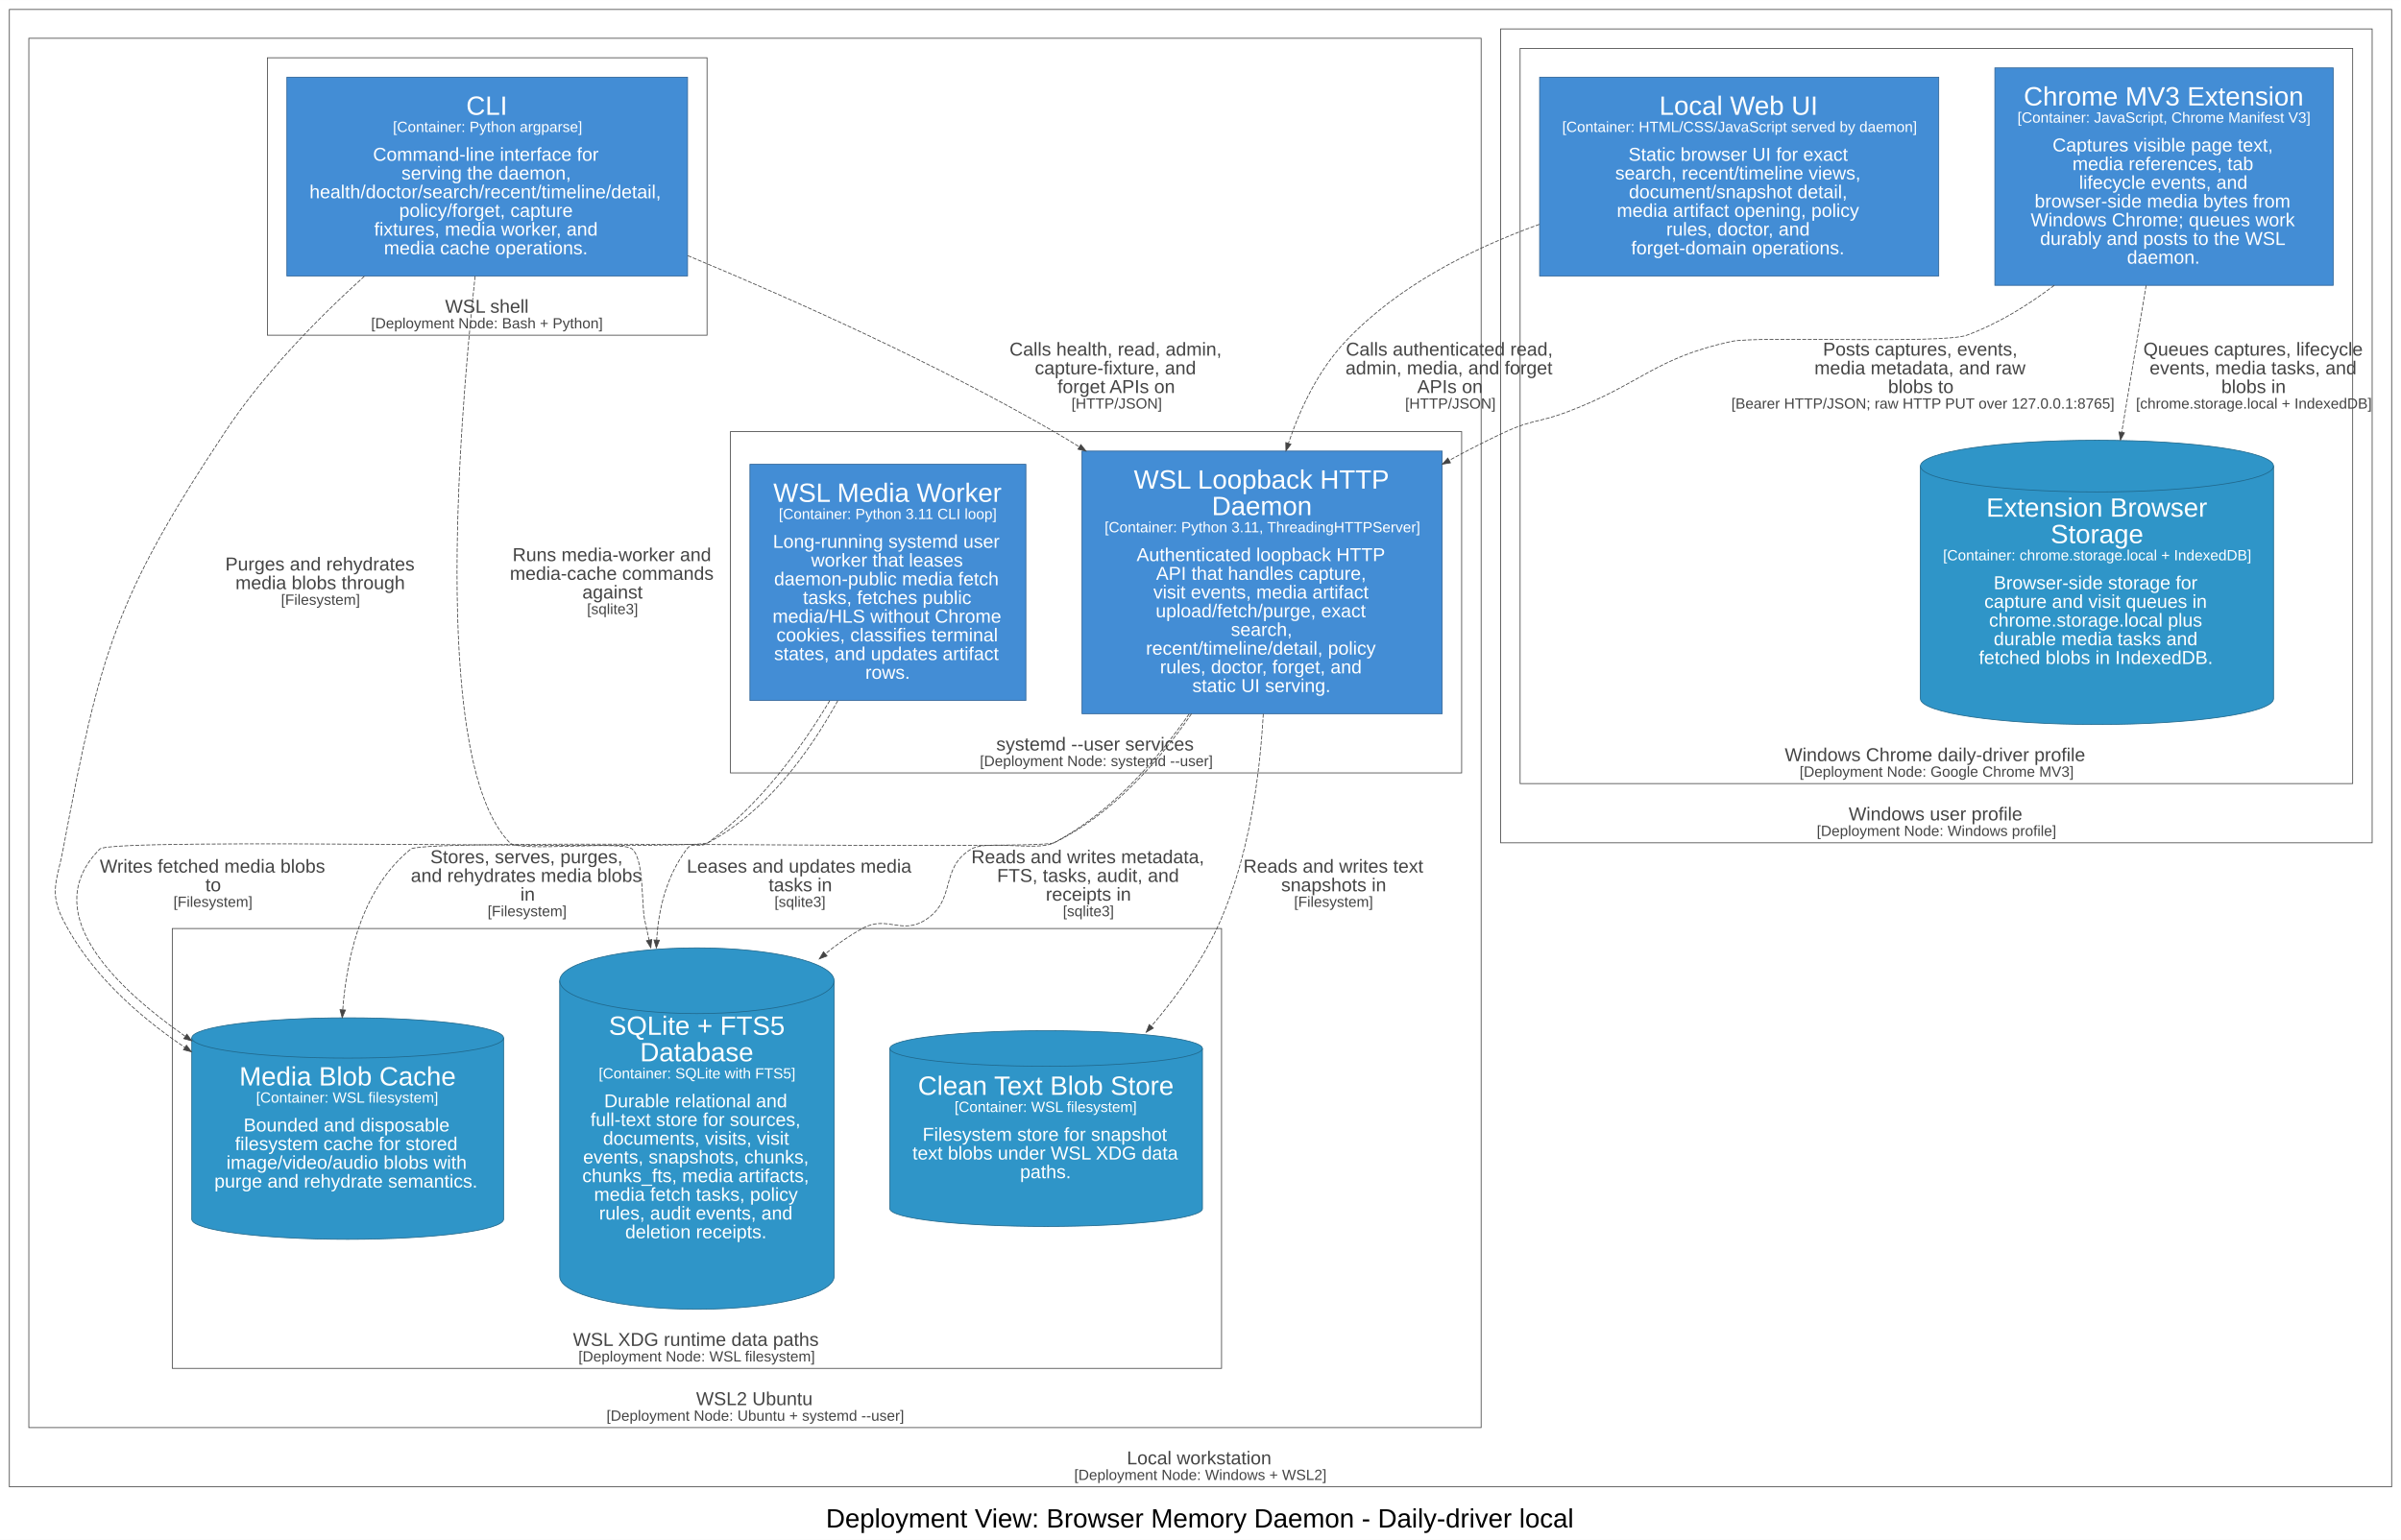
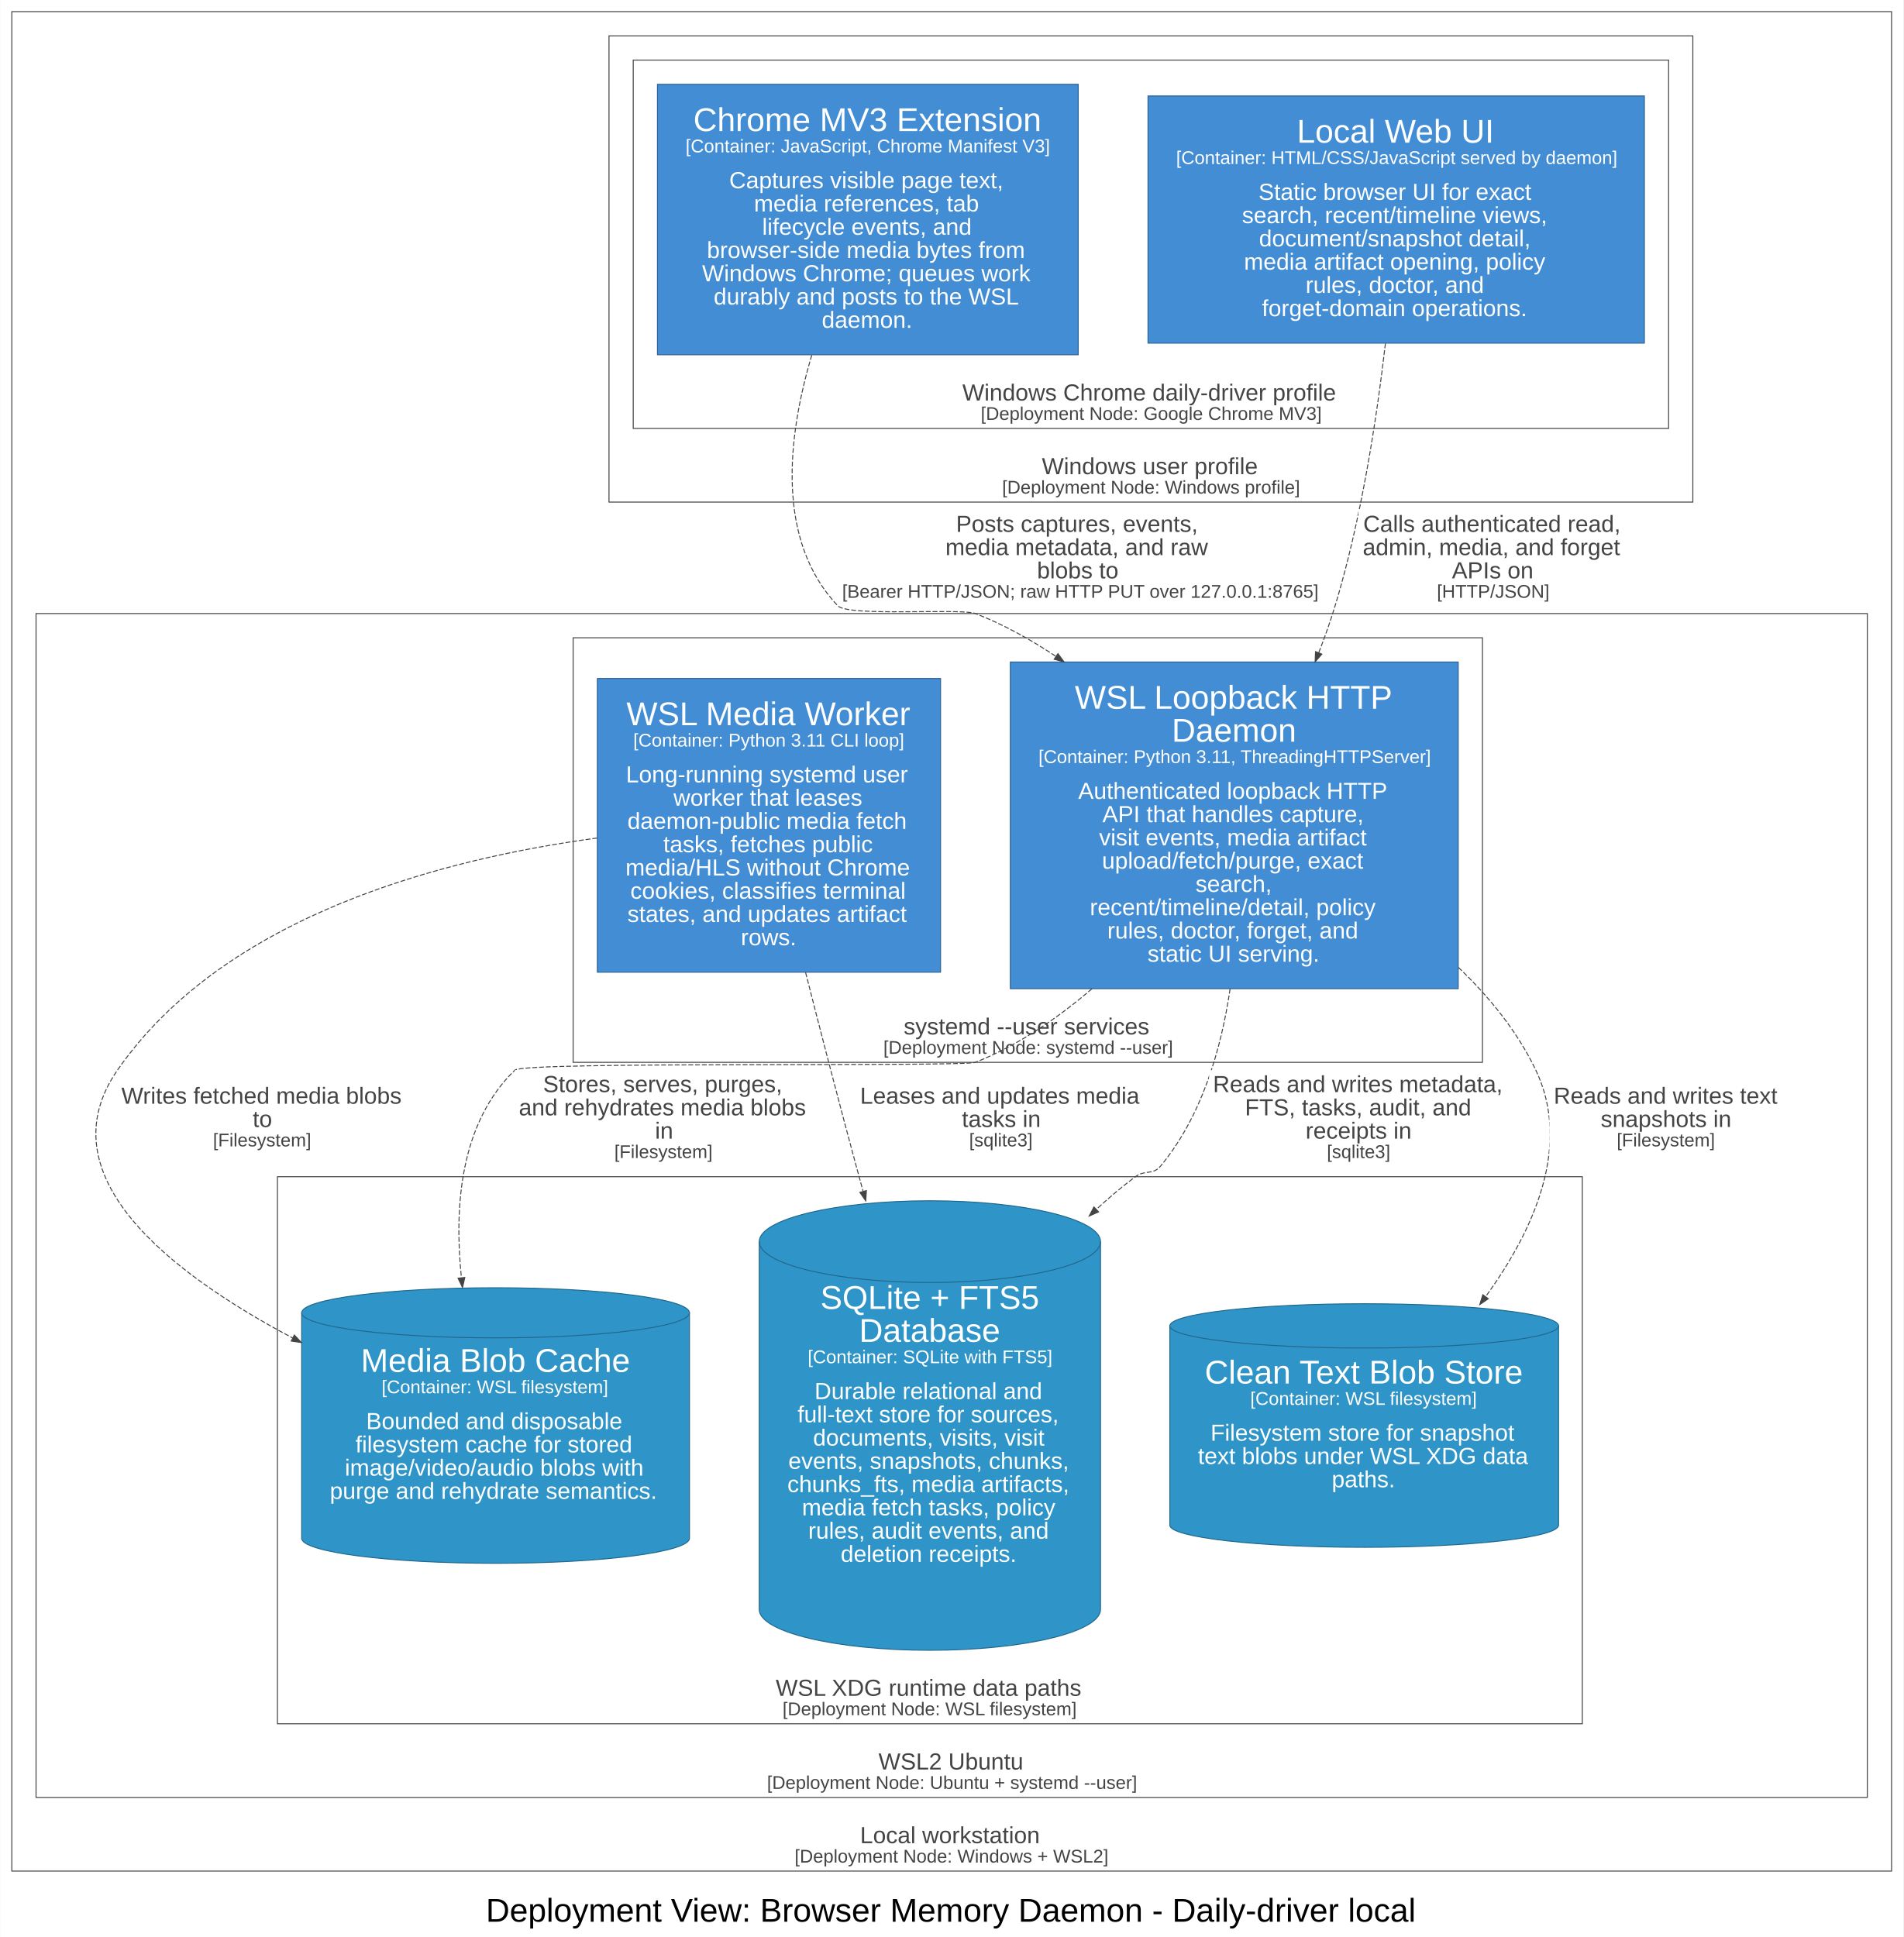
- <svg xmlns="http://www.w3.org/2000/svg" width="3080pt" height="1976pt" viewBox="0.00 0.00 3080.00 1975.75">
-   <g id="graph0" class="graph" transform="scale(1 1) rotate(0) translate(4 1971.75)">
-     <polygon fill="white" stroke="transparent" points="-4,4 -4,-1971.75 3076,-1971.75 3076,4 -4,4" />
-     <text text-anchor="start" x="1055.5" y="-11.8" font-family="Arial" font-size="34.00">Deployment View: Browser Memory Daemon - Daily-driver local</text>
+ <svg xmlns="http://www.w3.org/2000/svg" width="1963pt" height="1998pt" viewBox="0.00 0.00 1963.00 1998.38">
+   <g id="graph0" class="graph" transform="scale(1 1) rotate(0) translate(4 1994.38)">
+     <polygon fill="white" stroke="transparent" points="-4,4 -4,-1994.38 1959,-1994.38 1959,4 -4,4" />
+     <text text-anchor="start" x="497" y="-11.8" font-family="Arial" font-size="34.00">Deployment View: Browser Memory Daemon - Daily-driver local</text>
    <g id="clust1" class="cluster">
-       <polygon fill="none" stroke="#444444" points="8,-64 8,-1959.75 3064,-1959.75 3064,-64 8,-64" />
-       <text text-anchor="start" x="1441.5" y="-92.8" font-family="Arial" font-size="24.00" fill="#444444">Local workstation</text>
-       <text text-anchor="start" x="1374" y="-72.8" font-family="Arial" font-size="19.00" fill="#444444">[Deployment Node: Windows + WSL2]</text>
+       <polygon fill="none" stroke="#444444" points="8,-64 8,-1982.38 1947,-1982.38 1947,-64 8,-64" />
+       <text text-anchor="start" x="883" y="-92.8" font-family="Arial" font-size="24.00" fill="#444444">Local workstation</text>
+       <text text-anchor="start" x="815.5" y="-72.8" font-family="Arial" font-size="19.00" fill="#444444">[Deployment Node: Windows + WSL2]</text>
    </g>
    <g id="clust2" class="cluster">
-       <polygon fill="none" stroke="#444444" points="1921,-890.38 1921,-1934.75 3039,-1934.75 3039,-890.38 1921,-890.38" />
-       <text text-anchor="start" x="2367.5" y="-919.17" font-family="Arial" font-size="24.00" fill="#444444">Windows user profile</text>
-       <text text-anchor="start" x="2326.5" y="-899.17" font-family="Arial" font-size="19.00" fill="#444444">[Deployment Node: Windows profile]</text>
+       <polygon fill="none" stroke="#444444" points="624,-1476.38 624,-1957.38 1742,-1957.38 1742,-1476.38 624,-1476.38" />
+       <text text-anchor="start" x="1070.5" y="-1505.17" font-family="Arial" font-size="24.00" fill="#444444">Windows user profile</text>
+       <text text-anchor="start" x="1029.5" y="-1485.17" font-family="Arial" font-size="19.00" fill="#444444">[Deployment Node: Windows profile]</text>
    </g>
    <g id="clust3" class="cluster">
-       <polygon fill="none" stroke="#444444" points="1946,-966.38 1946,-1909.75 3014,-1909.75 3014,-966.38 1946,-966.38" />
-       <text text-anchor="start" x="2285.5" y="-995.17" font-family="Arial" font-size="24.00" fill="#444444">Windows Chrome daily-driver profile</text>
-       <text text-anchor="start" x="2304.5" y="-975.17" font-family="Arial" font-size="19.00" fill="#444444">[Deployment Node: Google Chrome MV3]</text>
+       <polygon fill="none" stroke="#444444" points="649,-1552.38 649,-1932.38 1717,-1932.38 1717,-1552.38 649,-1552.38" />
+       <text text-anchor="start" x="988.5" y="-1581.17" font-family="Arial" font-size="24.00" fill="#444444">Windows Chrome daily-driver profile</text>
+       <text text-anchor="start" x="1007.5" y="-1561.17" font-family="Arial" font-size="19.00" fill="#444444">[Deployment Node: Google Chrome MV3]</text>
    </g>
    <g id="clust4" class="cluster">
-       <polygon fill="none" stroke="#444444" points="33,-140 33,-1922.75 1896,-1922.75 1896,-140 33,-140" />
-       <text text-anchor="start" x="889" y="-168.8" font-family="Arial" font-size="24.00" fill="#444444">WSL2 Ubuntu</text>
-       <text text-anchor="start" x="774" y="-148.8" font-family="Arial" font-size="19.00" fill="#444444">[Deployment Node: Ubuntu + systemd --user]</text>
+       <polygon fill="none" stroke="#444444" points="33,-140 33,-1361.38 1922,-1361.38 1922,-140 33,-140" />
+       <text text-anchor="start" x="902" y="-168.8" font-family="Arial" font-size="24.00" fill="#444444">WSL2 Ubuntu</text>
+       <text text-anchor="start" x="787" y="-148.8" font-family="Arial" font-size="19.00" fill="#444444">[Deployment Node: Ubuntu + systemd --user]</text>
    </g>
    <g id="clust5" class="cluster">
-       <polygon fill="none" stroke="#444444" points="217,-216 217,-780.38 1563,-780.38 1563,-216 217,-216" />
-       <text text-anchor="start" x="731" y="-244.8" font-family="Arial" font-size="24.00" fill="#444444">WSL XDG runtime data paths</text>
-       <text text-anchor="start" x="738" y="-224.8" font-family="Arial" font-size="19.00" fill="#444444">[Deployment Node: WSL filesystem]</text>
+       <polygon fill="none" stroke="#444444" points="282,-216 282,-780.38 1628,-780.38 1628,-216 282,-216" />
+       <text text-anchor="start" x="796" y="-244.8" font-family="Arial" font-size="24.00" fill="#444444">WSL XDG runtime data paths</text>
+       <text text-anchor="start" x="803" y="-224.8" font-family="Arial" font-size="19.00" fill="#444444">[Deployment Node: WSL filesystem]</text>
    </g>
    <g id="clust6" class="cluster">
-       <polygon fill="none" stroke="#444444" points="933,-980.06 933,-1418.06 1871,-1418.06 1871,-980.06 933,-980.06" />
-       <text text-anchor="start" x="1274" y="-1008.86" font-family="Arial" font-size="24.00" fill="#444444">systemd --user services</text>
-       <text text-anchor="start" x="1253" y="-988.86" font-family="Arial" font-size="19.00" fill="#444444">[Deployment Node: systemd --user]</text>
-     </g>
-     <g id="clust7" class="cluster">
-       <polygon fill="none" stroke="#444444" points="339,-1541.75 339,-1897.75 903,-1897.75 903,-1541.75 339,-1541.75" />
-       <text text-anchor="start" x="567" y="-1570.55" font-family="Arial" font-size="24.00" fill="#444444">WSL shell</text>
-       <text text-anchor="start" x="472" y="-1550.55" font-family="Arial" font-size="19.00" fill="#444444">[Deployment Node: Bash + Python]</text>
+       <polygon fill="none" stroke="#444444" points="587,-898.38 587,-1336.38 1525,-1336.38 1525,-898.38 587,-898.38" />
+       <text text-anchor="start" x="928" y="-927.17" font-family="Arial" font-size="24.00" fill="#444444">systemd --user services</text>
+       <text text-anchor="start" x="907" y="-907.17" font-family="Arial" font-size="19.00" fill="#444444">[Deployment Node: systemd --user]</text>
    </g>
    <g id="88" class="node">
-       <polygon fill="#438dd5" stroke="#2e6295" points="2989,-1884.75 2555,-1884.75 2555,-1605.75 2989,-1605.75 2989,-1884.75" />
-       <text text-anchor="start" x="2592" y="-1836.55" font-family="Arial" font-size="34.00" fill="#ffffff">Chrome MV3 Extension</text>
-       <text text-anchor="start" x="2584" y="-1814.55" font-family="Arial" font-size="19.00" fill="#ffffff">[Container: JavaScript, Chrome Manifest V3]</text>
-       <text text-anchor="start" x="2629" y="-1777.55" font-family="Arial" font-size="24.00" fill="#ffffff">Captures visible page text,</text>
-       <text text-anchor="start" x="2654.5" y="-1753.55" font-family="Arial" font-size="24.00" fill="#ffffff">media references, tab</text>
-       <text text-anchor="start" x="2663" y="-1729.55" font-family="Arial" font-size="24.00" fill="#ffffff">lifecycle events, and</text>
-       <text text-anchor="start" x="2606" y="-1705.55" font-family="Arial" font-size="24.00" fill="#ffffff">browser-side media bytes from</text>
-       <text text-anchor="start" x="2601" y="-1681.55" font-family="Arial" font-size="24.00" fill="#ffffff">Windows Chrome; queues work</text>
-       <text text-anchor="start" x="2613" y="-1657.55" font-family="Arial" font-size="24.00" fill="#ffffff">durably and posts to the WSL</text>
-       <text text-anchor="start" x="2724.5" y="-1633.55" font-family="Arial" font-size="24.00" fill="#ffffff">daemon.</text>
-     </g>
-     <g id="89" class="node">
-       <path fill="#2f95c8" stroke="#20688c" d="M2912.5,-1373.78C2912.5,-1392.08 2810.98,-1406.94 2686,-1406.94 2561.02,-1406.94 2459.5,-1392.08 2459.5,-1373.78 2459.5,-1373.78 2459.5,-1075.35 2459.5,-1075.35 2459.5,-1057.05 2561.02,-1042.19 2686,-1042.19 2810.98,-1042.19 2912.5,-1057.05 2912.5,-1075.35 2912.5,-1075.35 2912.5,-1373.78 2912.5,-1373.78" />
-       <path fill="none" stroke="#20688c" d="M2912.5,-1373.78C2912.5,-1355.48 2810.98,-1340.62 2686,-1340.62 2561.02,-1340.62 2459.5,-1355.48 2459.5,-1373.78" />
-       <text text-anchor="start" x="2544" y="-1308.86" font-family="Arial" font-size="34.00" fill="#ffffff">Extension Browser</text>
-       <text text-anchor="start" x="2626.5" y="-1274.86" font-family="Arial" font-size="34.00" fill="#ffffff">Storage</text>
-       <text text-anchor="start" x="2488.5" y="-1252.86" font-family="Arial" font-size="19.00" fill="#ffffff">[Container: chrome.storage.local + IndexedDB]</text>
-       <text text-anchor="start" x="2553.5" y="-1215.86" font-family="Arial" font-size="24.00" fill="#ffffff">Browser-side storage for</text>
-       <text text-anchor="start" x="2541.5" y="-1191.86" font-family="Arial" font-size="24.00" fill="#ffffff">capture and visit queues in</text>
-       <text text-anchor="start" x="2547.5" y="-1167.86" font-family="Arial" font-size="24.00" fill="#ffffff">chrome.storage.local plus</text>
-       <text text-anchor="start" x="2553.5" y="-1143.86" font-family="Arial" font-size="24.00" fill="#ffffff">durable media tasks and</text>
-       <text text-anchor="start" x="2534.5" y="-1119.86" font-family="Arial" font-size="24.00" fill="#ffffff">fetched blobs in IndexedDB.</text>
-     </g>
-     <g id="90" class="edge">
-       <path fill="none" stroke="#444444" stroke-dasharray="5,2" d="M2749.01,-1605.59C2739.42,-1547.77 2728.13,-1479.64 2717.77,-1417.15" />
-       <polygon fill="#444444" stroke="#444444" points="2721.2,-1416.47 2716.11,-1407.18 2714.3,-1417.61 2721.2,-1416.47" />
-       <text text-anchor="start" x="2745.5" y="-1515.55" font-family="Arial" font-size="24.00" fill="#444444">Queues captures, lifecycle</text>
-       <text text-anchor="start" x="2753.5" y="-1491.55" font-family="Arial" font-size="24.00" fill="#444444">events, media tasks, and</text>
-       <text text-anchor="start" x="2845.5" y="-1467.55" font-family="Arial" font-size="24.00" fill="#444444">blobs in</text>
-       <text text-anchor="start" x="2736" y="-1447.55" font-family="Arial" font-size="19.00" fill="#444444">[chrome.storage.local + IndexedDB]</text>
+       <polygon fill="#438dd5" stroke="#2e6295" points="1108,-1907.38 674,-1907.38 674,-1628.38 1108,-1628.38 1108,-1907.38" />
+       <text text-anchor="start" x="711" y="-1859.17" font-family="Arial" font-size="34.00" fill="#ffffff">Chrome MV3 Extension</text>
+       <text text-anchor="start" x="703" y="-1837.17" font-family="Arial" font-size="19.00" fill="#ffffff">[Container: JavaScript, Chrome Manifest V3]</text>
+       <text text-anchor="start" x="748" y="-1800.17" font-family="Arial" font-size="24.00" fill="#ffffff">Captures visible page text,</text>
+       <text text-anchor="start" x="773.5" y="-1776.17" font-family="Arial" font-size="24.00" fill="#ffffff">media references, tab</text>
+       <text text-anchor="start" x="782" y="-1752.17" font-family="Arial" font-size="24.00" fill="#ffffff">lifecycle events, and</text>
+       <text text-anchor="start" x="725" y="-1728.17" font-family="Arial" font-size="24.00" fill="#ffffff">browser-side media bytes from</text>
+       <text text-anchor="start" x="720" y="-1704.17" font-family="Arial" font-size="24.00" fill="#ffffff">Windows Chrome; queues work</text>
+       <text text-anchor="start" x="732" y="-1680.17" font-family="Arial" font-size="24.00" fill="#ffffff">durably and posts to the WSL</text>
+       <text text-anchor="start" x="843.5" y="-1656.17" font-family="Arial" font-size="24.00" fill="#ffffff">daemon.</text>
    </g>
    <g id="95" class="node">
-       <polygon fill="#438dd5" stroke="#2e6295" points="1846,-1393.06 1384,-1393.06 1384,-1056.06 1846,-1056.06 1846,-1393.06" />
-       <text text-anchor="start" x="1450.5" y="-1344.86" font-family="Arial" font-size="34.00" fill="#ffffff">WSL Loopback HTTP</text>
-       <text text-anchor="start" x="1550.5" y="-1310.86" font-family="Arial" font-size="34.00" fill="#ffffff">Daemon</text>
-       <text text-anchor="start" x="1413" y="-1288.86" font-family="Arial" font-size="19.00" fill="#ffffff">[Container: Python 3.11, ThreadingHTTPServer]</text>
-       <text text-anchor="start" x="1454" y="-1251.86" font-family="Arial" font-size="24.00" fill="#ffffff">Authenticated loopback HTTP</text>
-       <text text-anchor="start" x="1479" y="-1227.86" font-family="Arial" font-size="24.00" fill="#ffffff">API that handles capture,</text>
-       <text text-anchor="start" x="1475.5" y="-1203.86" font-family="Arial" font-size="24.00" fill="#ffffff">visit events, media artifact</text>
-       <text text-anchor="start" x="1478.5" y="-1179.86" font-family="Arial" font-size="24.00" fill="#ffffff">upload/fetch/purge, exact</text>
-       <text text-anchor="start" x="1575" y="-1155.86" font-family="Arial" font-size="24.00" fill="#ffffff">search,</text>
-       <text text-anchor="start" x="1466" y="-1131.86" font-family="Arial" font-size="24.00" fill="#ffffff">recent/timeline/detail, policy</text>
-       <text text-anchor="start" x="1484" y="-1107.86" font-family="Arial" font-size="24.00" fill="#ffffff">rules, doctor, forget, and</text>
-       <text text-anchor="start" x="1525.5" y="-1083.86" font-family="Arial" font-size="24.00" fill="#ffffff">static UI serving.</text>
+       <polygon fill="#438dd5" stroke="#2e6295" points="1500,-1311.38 1038,-1311.38 1038,-974.38 1500,-974.38 1500,-1311.38" />
+       <text text-anchor="start" x="1104.5" y="-1263.17" font-family="Arial" font-size="34.00" fill="#ffffff">WSL Loopback HTTP</text>
+       <text text-anchor="start" x="1204.5" y="-1229.17" font-family="Arial" font-size="34.00" fill="#ffffff">Daemon</text>
+       <text text-anchor="start" x="1067" y="-1207.17" font-family="Arial" font-size="19.00" fill="#ffffff">[Container: Python 3.11, ThreadingHTTPServer]</text>
+       <text text-anchor="start" x="1108" y="-1170.17" font-family="Arial" font-size="24.00" fill="#ffffff">Authenticated loopback HTTP</text>
+       <text text-anchor="start" x="1133" y="-1146.17" font-family="Arial" font-size="24.00" fill="#ffffff">API that handles capture,</text>
+       <text text-anchor="start" x="1129.5" y="-1122.17" font-family="Arial" font-size="24.00" fill="#ffffff">visit events, media artifact</text>
+       <text text-anchor="start" x="1132.5" y="-1098.17" font-family="Arial" font-size="24.00" fill="#ffffff">upload/fetch/purge, exact</text>
+       <text text-anchor="start" x="1229" y="-1074.17" font-family="Arial" font-size="24.00" fill="#ffffff">search,</text>
+       <text text-anchor="start" x="1120" y="-1050.17" font-family="Arial" font-size="24.00" fill="#ffffff">recent/timeline/detail, policy</text>
+       <text text-anchor="start" x="1138" y="-1026.17" font-family="Arial" font-size="24.00" fill="#ffffff">rules, doctor, forget, and</text>
+       <text text-anchor="start" x="1179.5" y="-1002.17" font-family="Arial" font-size="24.00" fill="#ffffff">static UI serving.</text>
    </g>
    <g id="96" class="edge">
-       <path fill="none" stroke="#444444" stroke-dasharray="5,2" d="M2631.19,-1605.71C2597,-1579.79 2558.76,-1556.3 2519,-1541.75 2487.48,-1530.22 2249.79,-1540.94 2217,-1533.75 2116.85,-1511.78 2101.04,-1478.67 2005,-1442.75 1971.34,-1430.16 1960.65,-1433.07 1928,-1418.06 1903.87,-1406.97 1879.3,-1394.39 1855.09,-1381.11" />
-       <polygon fill="#444444" stroke="#444444" points="1856.63,-1377.96 1846.18,-1376.18 1853.24,-1384.09 1856.63,-1377.96" />
-       <text text-anchor="start" x="2334.5" y="-1515.55" font-family="Arial" font-size="24.00" fill="#444444">Posts captures, events,</text>
-       <text text-anchor="start" x="2323.5" y="-1491.55" font-family="Arial" font-size="24.00" fill="#444444">media metadata, and raw</text>
-       <text text-anchor="start" x="2418" y="-1467.55" font-family="Arial" font-size="24.00" fill="#444444">blobs to</text>
-       <text text-anchor="start" x="2217" y="-1447.55" font-family="Arial" font-size="19.00" fill="#444444">[Bearer HTTP/JSON; raw HTTP PUT over 127.0.0.1:8765]</text>
+       <path fill="none" stroke="#444444" stroke-dasharray="5,2" d="M833.18,-1628.02C807.76,-1542.53 796.28,-1436.78 860,-1369.38 870.86,-1357.89 987.27,-1367.09 1002,-1361.38 1030.67,-1350.26 1058.6,-1334.83 1084.92,-1317.27" />
+       <polygon fill="#444444" stroke="#444444" points="1087.11,-1320.01 1093.41,-1311.49 1083.18,-1314.22 1087.11,-1320.01" />
+       <polygon fill="white" stroke="transparent" points="860,-1369.38 860,-1468.38 1355,-1468.38 1355,-1369.38 860,-1369.38" />
+       <text text-anchor="start" x="982" y="-1445.67" font-family="Arial" font-size="24.00" fill="#444444">Posts captures, events,</text>
+       <text text-anchor="start" x="971" y="-1421.67" font-family="Arial" font-size="24.00" fill="#444444">media metadata, and raw</text>
+       <text text-anchor="start" x="1065.5" y="-1397.67" font-family="Arial" font-size="24.00" fill="#444444">blobs to</text>
+       <text text-anchor="start" x="864.5" y="-1377.67" font-family="Arial" font-size="19.00" fill="#444444">[Bearer HTTP/JSON; raw HTTP PUT over 127.0.0.1:8765]</text>
    </g>
    <g id="91" class="node">
-       <polygon fill="#438dd5" stroke="#2e6295" points="2483,-1872.75 1971,-1872.75 1971,-1617.75 2483,-1617.75 2483,-1872.75" />
-       <text text-anchor="start" x="2124.5" y="-1824.55" font-family="Arial" font-size="34.00" fill="#ffffff">Local Web UI</text>
-       <text text-anchor="start" x="2000" y="-1802.55" font-family="Arial" font-size="19.00" fill="#ffffff">[Container: HTML/CSS/JavaScript served by daemon]</text>
-       <text text-anchor="start" x="2085" y="-1765.55" font-family="Arial" font-size="24.00" fill="#ffffff">Static browser UI for exact</text>
-       <text text-anchor="start" x="2068" y="-1741.55" font-family="Arial" font-size="24.00" fill="#ffffff">search, recent/timeline views,</text>
-       <text text-anchor="start" x="2085.5" y="-1717.55" font-family="Arial" font-size="24.00" fill="#ffffff">document/snapshot detail,</text>
-       <text text-anchor="start" x="2070" y="-1693.55" font-family="Arial" font-size="24.00" fill="#ffffff">media artifact opening, policy</text>
-       <text text-anchor="start" x="2133.5" y="-1669.55" font-family="Arial" font-size="24.00" fill="#ffffff">rules, doctor, and</text>
-       <text text-anchor="start" x="2088.5" y="-1645.55" font-family="Arial" font-size="24.00" fill="#ffffff">forget-domain operations.</text>
+       <polygon fill="#438dd5" stroke="#2e6295" points="1692,-1895.38 1180,-1895.38 1180,-1640.38 1692,-1640.38 1692,-1895.38" />
+       <text text-anchor="start" x="1333.5" y="-1847.17" font-family="Arial" font-size="34.00" fill="#ffffff">Local Web UI</text>
+       <text text-anchor="start" x="1209" y="-1825.17" font-family="Arial" font-size="19.00" fill="#ffffff">[Container: HTML/CSS/JavaScript served by daemon]</text>
+       <text text-anchor="start" x="1294" y="-1788.17" font-family="Arial" font-size="24.00" fill="#ffffff">Static browser UI for exact</text>
+       <text text-anchor="start" x="1277" y="-1764.17" font-family="Arial" font-size="24.00" fill="#ffffff">search, recent/timeline views,</text>
+       <text text-anchor="start" x="1294.5" y="-1740.17" font-family="Arial" font-size="24.00" fill="#ffffff">document/snapshot detail,</text>
+       <text text-anchor="start" x="1279" y="-1716.17" font-family="Arial" font-size="24.00" fill="#ffffff">media artifact opening, policy</text>
+       <text text-anchor="start" x="1342.5" y="-1692.17" font-family="Arial" font-size="24.00" fill="#ffffff">rules, doctor, and</text>
+       <text text-anchor="start" x="1297.5" y="-1668.17" font-family="Arial" font-size="24.00" fill="#ffffff">forget-domain operations.</text>
    </g>
    <g id="97" class="edge">
-       <path fill="none" stroke="#444444" stroke-dasharray="5,2" d="M1970.71,-1683.97C1882.05,-1652.06 1788.4,-1604.31 1722,-1533.75 1687.96,-1497.57 1664.68,-1450.01 1648.79,-1403.11" />
-       <polygon fill="#444444" stroke="#444444" points="1652.06,-1401.84 1645.61,-1393.43 1645.41,-1404.02 1652.06,-1401.84" />
-       <text text-anchor="start" x="1722.5" y="-1515.55" font-family="Arial" font-size="24.00" fill="#444444">Calls authenticated read,</text>
-       <text text-anchor="start" x="1722" y="-1491.55" font-family="Arial" font-size="24.00" fill="#444444">admin, media, and forget</text>
-       <text text-anchor="start" x="1814" y="-1467.55" font-family="Arial" font-size="24.00" fill="#444444">APIs on</text>
-       <text text-anchor="start" x="1798.5" y="-1447.55" font-family="Arial" font-size="19.00" fill="#444444">[HTTP/JSON]</text>
+       <path fill="none" stroke="#444444" stroke-dasharray="5,2" d="M1424.88,-1640.01C1415.76,-1560.95 1399.84,-1457.8 1373,-1369.38 1368.16,-1353.43 1362.41,-1337.15 1356.13,-1321.01" />
+       <polygon fill="#444444" stroke="#444444" points="1359.32,-1319.54 1352.38,-1311.53 1352.81,-1322.11 1359.32,-1319.54" />
+       <polygon fill="white" stroke="transparent" points="1397,-1369.38 1397,-1468.38 1674,-1468.38 1674,-1369.38 1397,-1369.38" />
+       <text text-anchor="start" x="1402" y="-1445.67" font-family="Arial" font-size="24.00" fill="#444444">Calls authenticated read,</text>
+       <text text-anchor="start" x="1401.5" y="-1421.67" font-family="Arial" font-size="24.00" fill="#444444">admin, media, and forget</text>
+       <text text-anchor="start" x="1493.5" y="-1397.67" font-family="Arial" font-size="24.00" fill="#444444">APIs on</text>
+       <text text-anchor="start" x="1478" y="-1377.67" font-family="Arial" font-size="19.00" fill="#444444">[HTTP/JSON]</text>
    </g>
    <g id="103" class="node">
-       <path fill="#2f95c8" stroke="#20688c" d="M1066,-713.4C1066,-736.67 987.11,-755.56 890,-755.56 792.89,-755.56 714,-736.67 714,-713.4 714,-713.4 714,-333.97 714,-333.97 714,-310.71 792.89,-291.81 890,-291.81 987.11,-291.81 1066,-310.71 1066,-333.97 1066,-333.97 1066,-713.4 1066,-713.4" />
-       <path fill="none" stroke="#20688c" d="M1066,-713.4C1066,-690.14 987.11,-671.24 890,-671.24 792.89,-671.24 714,-690.14 714,-713.4" />
-       <text text-anchor="start" x="777" y="-643.99" font-family="Arial" font-size="34.00" fill="#ffffff">SQLite + FTS5</text>
-       <text text-anchor="start" x="817" y="-609.99" font-family="Arial" font-size="34.00" fill="#ffffff">Database</text>
-       <text text-anchor="start" x="764" y="-587.99" font-family="Arial" font-size="19.00" fill="#ffffff">[Container: SQLite with FTS5]</text>
-       <text text-anchor="start" x="771" y="-550.99" font-family="Arial" font-size="24.00" fill="#ffffff">Durable relational and</text>
-       <text text-anchor="start" x="753.5" y="-526.99" font-family="Arial" font-size="24.00" fill="#ffffff">full-text store for sources,</text>
-       <text text-anchor="start" x="769.5" y="-502.99" font-family="Arial" font-size="24.00" fill="#ffffff">documents, visits, visit</text>
-       <text text-anchor="start" x="744" y="-478.99" font-family="Arial" font-size="24.00" fill="#ffffff">events, snapshots, chunks,</text>
-       <text text-anchor="start" x="743" y="-454.99" font-family="Arial" font-size="24.00" fill="#ffffff">chunks_fts, media artifacts,</text>
-       <text text-anchor="start" x="758" y="-430.99" font-family="Arial" font-size="24.00" fill="#ffffff">media fetch tasks, policy</text>
-       <text text-anchor="start" x="764.5" y="-406.99" font-family="Arial" font-size="24.00" fill="#ffffff">rules, audit events, and</text>
-       <text text-anchor="start" x="798" y="-382.99" font-family="Arial" font-size="24.00" fill="#ffffff">deletion receipts.</text>
+       <path fill="#2f95c8" stroke="#20688c" d="M1131,-713.4C1131,-736.67 1052.11,-755.56 955,-755.56 857.89,-755.56 779,-736.67 779,-713.4 779,-713.4 779,-333.97 779,-333.97 779,-310.71 857.89,-291.81 955,-291.81 1052.11,-291.81 1131,-310.71 1131,-333.97 1131,-333.97 1131,-713.4 1131,-713.4" />
+       <path fill="none" stroke="#20688c" d="M1131,-713.4C1131,-690.14 1052.11,-671.24 955,-671.24 857.89,-671.24 779,-690.14 779,-713.4" />
+       <text text-anchor="start" x="842" y="-643.99" font-family="Arial" font-size="34.00" fill="#ffffff">SQLite + FTS5</text>
+       <text text-anchor="start" x="882" y="-609.99" font-family="Arial" font-size="34.00" fill="#ffffff">Database</text>
+       <text text-anchor="start" x="829" y="-587.99" font-family="Arial" font-size="19.00" fill="#ffffff">[Container: SQLite with FTS5]</text>
+       <text text-anchor="start" x="836" y="-550.99" font-family="Arial" font-size="24.00" fill="#ffffff">Durable relational and</text>
+       <text text-anchor="start" x="818.5" y="-526.99" font-family="Arial" font-size="24.00" fill="#ffffff">full-text store for sources,</text>
+       <text text-anchor="start" x="834.5" y="-502.99" font-family="Arial" font-size="24.00" fill="#ffffff">documents, visits, visit</text>
+       <text text-anchor="start" x="809" y="-478.99" font-family="Arial" font-size="24.00" fill="#ffffff">events, snapshots, chunks,</text>
+       <text text-anchor="start" x="808" y="-454.99" font-family="Arial" font-size="24.00" fill="#ffffff">chunks_fts, media artifacts,</text>
+       <text text-anchor="start" x="823" y="-430.99" font-family="Arial" font-size="24.00" fill="#ffffff">media fetch tasks, policy</text>
+       <text text-anchor="start" x="829.5" y="-406.99" font-family="Arial" font-size="24.00" fill="#ffffff">rules, audit events, and</text>
+       <text text-anchor="start" x="863" y="-382.99" font-family="Arial" font-size="24.00" fill="#ffffff">deletion receipts.</text>
    </g>
    <g id="107" class="node">
-       <path fill="#2f95c8" stroke="#20688c" d="M1538.5,-626.47C1538.5,-639.08 1448.63,-649.31 1338,-649.31 1227.37,-649.31 1137.5,-639.08 1137.5,-626.47 1137.5,-626.47 1137.5,-420.9 1137.5,-420.9 1137.5,-408.3 1227.37,-398.06 1338,-398.06 1448.63,-398.06 1538.5,-408.3 1538.5,-420.9 1538.5,-420.9 1538.5,-626.47 1538.5,-626.47" />
-       <path fill="none" stroke="#20688c" d="M1538.5,-626.47C1538.5,-613.87 1448.63,-603.63 1338,-603.63 1227.37,-603.63 1137.5,-613.87 1137.5,-626.47" />
-       <text text-anchor="start" x="1173.5" y="-566.99" font-family="Arial" font-size="34.00" fill="#ffffff">Clean Text Blob Store</text>
-       <text text-anchor="start" x="1220.5" y="-544.99" font-family="Arial" font-size="19.00" fill="#ffffff">[Container: WSL filesystem]</text>
-       <text text-anchor="start" x="1179.5" y="-507.99" font-family="Arial" font-size="24.00" fill="#ffffff">Filesystem store for snapshot</text>
-       <text text-anchor="start" x="1166.5" y="-483.99" font-family="Arial" font-size="24.00" fill="#ffffff">text blobs under WSL XDG data</text>
-       <text text-anchor="start" x="1304.5" y="-459.99" font-family="Arial" font-size="24.00" fill="#ffffff">paths.</text>
+       <path fill="#2f95c8" stroke="#20688c" d="M1603.5,-626.47C1603.5,-639.08 1513.63,-649.31 1403,-649.31 1292.37,-649.31 1202.5,-639.08 1202.5,-626.47 1202.5,-626.47 1202.5,-420.9 1202.5,-420.9 1202.5,-408.3 1292.37,-398.06 1403,-398.06 1513.63,-398.06 1603.5,-408.3 1603.5,-420.9 1603.5,-420.9 1603.5,-626.47 1603.5,-626.47" />
+       <path fill="none" stroke="#20688c" d="M1603.5,-626.47C1603.5,-613.87 1513.63,-603.63 1403,-603.63 1292.37,-603.63 1202.5,-613.87 1202.5,-626.47" />
+       <text text-anchor="start" x="1238.5" y="-566.99" font-family="Arial" font-size="34.00" fill="#ffffff">Clean Text Blob Store</text>
+       <text text-anchor="start" x="1285.5" y="-544.99" font-family="Arial" font-size="19.00" fill="#ffffff">[Container: WSL filesystem]</text>
+       <text text-anchor="start" x="1244.5" y="-507.99" font-family="Arial" font-size="24.00" fill="#ffffff">Filesystem store for snapshot</text>
+       <text text-anchor="start" x="1231.5" y="-483.99" font-family="Arial" font-size="24.00" fill="#ffffff">text blobs under WSL XDG data</text>
+       <text text-anchor="start" x="1369.5" y="-459.99" font-family="Arial" font-size="24.00" fill="#ffffff">paths.</text>
    </g>
    <g id="109" class="node">
-       <path fill="#2f95c8" stroke="#20688c" d="M642,-639.97C642,-654.23 552.36,-665.81 442,-665.81 331.64,-665.81 242,-654.23 242,-639.97 242,-639.97 242,-407.4 242,-407.4 242,-393.14 331.64,-381.56 442,-381.56 552.36,-381.56 642,-393.14 642,-407.4 642,-407.4 642,-639.97 642,-639.97" />
-       <path fill="none" stroke="#20688c" d="M642,-639.97C642,-625.71 552.36,-614.13 442,-614.13 331.64,-614.13 242,-625.71 242,-639.97" />
-       <text text-anchor="start" x="303" y="-578.99" font-family="Arial" font-size="34.00" fill="#ffffff">Media Blob Cache</text>
-       <text text-anchor="start" x="324.5" y="-556.99" font-family="Arial" font-size="19.00" fill="#ffffff">[Container: WSL filesystem]</text>
-       <text text-anchor="start" x="308.5" y="-519.99" font-family="Arial" font-size="24.00" fill="#ffffff">Bounded and disposable</text>
-       <text text-anchor="start" x="297.5" y="-495.99" font-family="Arial" font-size="24.00" fill="#ffffff">filesystem cache for stored</text>
-       <text text-anchor="start" x="286.5" y="-471.99" font-family="Arial" font-size="24.00" fill="#ffffff">image/video/audio blobs with</text>
-       <text text-anchor="start" x="271" y="-447.99" font-family="Arial" font-size="24.00" fill="#ffffff">purge and rehydrate semantics.</text>
+       <path fill="#2f95c8" stroke="#20688c" d="M707,-639.97C707,-654.23 617.36,-665.81 507,-665.81 396.64,-665.81 307,-654.23 307,-639.97 307,-639.97 307,-407.4 307,-407.4 307,-393.14 396.64,-381.56 507,-381.56 617.36,-381.56 707,-393.14 707,-407.4 707,-407.4 707,-639.97 707,-639.97" />
+       <path fill="none" stroke="#20688c" d="M707,-639.97C707,-625.71 617.36,-614.13 507,-614.13 396.64,-614.13 307,-625.71 307,-639.97" />
+       <text text-anchor="start" x="368" y="-578.99" font-family="Arial" font-size="34.00" fill="#ffffff">Media Blob Cache</text>
+       <text text-anchor="start" x="389.5" y="-556.99" font-family="Arial" font-size="19.00" fill="#ffffff">[Container: WSL filesystem]</text>
+       <text text-anchor="start" x="373.5" y="-519.99" font-family="Arial" font-size="24.00" fill="#ffffff">Bounded and disposable</text>
+       <text text-anchor="start" x="362.5" y="-495.99" font-family="Arial" font-size="24.00" fill="#ffffff">filesystem cache for stored</text>
+       <text text-anchor="start" x="351.5" y="-471.99" font-family="Arial" font-size="24.00" fill="#ffffff">image/video/audio blobs with</text>
+       <text text-anchor="start" x="336" y="-447.99" font-family="Arial" font-size="24.00" fill="#ffffff">purge and rehydrate semantics.</text>
    </g>
    <g id="104" class="edge">
-       <path fill="none" stroke="#444444" stroke-dasharray="5,2" d="M1521.47,-1055.68C1477.4,-992.85 1418.81,-927.72 1348,-890.38 1327.1,-879.36 1262.32,-894.43 1242,-882.38 1200.55,-857.78 1223.7,-817.19 1183,-791.38 1152.32,-771.91 1133.76,-798.01 1102,-780.38 1085.47,-771.2 1069.7,-760.18 1054.76,-747.94" />
-       <polygon fill="#444444" stroke="#444444" points="1056.93,-745.19 1047.02,-741.43 1052.42,-750.55 1056.93,-745.19" />
-       <text text-anchor="start" x="1242" y="-864.17" font-family="Arial" font-size="24.00" fill="#444444">Reads and writes metadata,</text>
-       <text text-anchor="start" x="1275" y="-840.17" font-family="Arial" font-size="24.00" fill="#444444">FTS, tasks, audit, and</text>
-       <text text-anchor="start" x="1337.5" y="-816.17" font-family="Arial" font-size="24.00" fill="#444444">receipts in</text>
-       <text text-anchor="start" x="1359.5" y="-796.17" font-family="Arial" font-size="19.00" fill="#444444">[sqlite3]</text>
+       <path fill="none" stroke="#444444" stroke-dasharray="5,2" d="M1264.68,-974.23C1255.38,-911.02 1235.12,-842.19 1193,-791.38 1184.99,-781.71 1177.07,-787.86 1167,-780.38 1153.27,-770.16 1139.87,-758.88 1126.92,-746.92" />
+       <polygon fill="#444444" stroke="#444444" points="1129.02,-744.1 1119.34,-739.8 1124.23,-749.2 1129.02,-744.1" />
+       <polygon fill="white" stroke="transparent" points="1243,-791.38 1243,-890.38 1553,-890.38 1553,-791.38 1243,-791.38" />
+       <text text-anchor="start" x="1247" y="-867.67" font-family="Arial" font-size="24.00" fill="#444444">Reads and writes metadata,</text>
+       <text text-anchor="start" x="1280" y="-843.67" font-family="Arial" font-size="24.00" fill="#444444">FTS, tasks, audit, and</text>
+       <text text-anchor="start" x="1342.5" y="-819.67" font-family="Arial" font-size="24.00" fill="#444444">receipts in</text>
+       <text text-anchor="start" x="1364.5" y="-799.67" font-family="Arial" font-size="19.00" fill="#444444">[sqlite3]</text>
    </g>
    <g id="108" class="edge">
-       <path fill="none" stroke="#444444" stroke-dasharray="5,2" d="M1616.56,-1055.85C1611.89,-973.26 1597.92,-873.95 1562,-791.38 1540.7,-742.41 1507.44,-695.49 1473.01,-655.04" />
-       <polygon fill="#444444" stroke="#444444" points="1475.52,-652.59 1466.34,-647.3 1470.21,-657.16 1475.52,-652.59" />
-       <text text-anchor="start" x="1591" y="-852.17" font-family="Arial" font-size="24.00" fill="#444444">Reads and writes text</text>
-       <text text-anchor="start" x="1639.5" y="-828.17" font-family="Arial" font-size="24.00" fill="#444444">snapshots in</text>
-       <text text-anchor="start" x="1656" y="-808.17" font-family="Arial" font-size="19.00" fill="#444444">[Filesystem]</text>
+       <path fill="none" stroke="#444444" stroke-dasharray="5,2" d="M1500.25,-996.25C1532.52,-965.41 1561.08,-930.01 1580,-890.38 1617.01,-812.85 1578.74,-726.31 1528.44,-656.89" />
+       <polygon fill="#444444" stroke="#444444" points="1531.01,-654.48 1522.25,-648.51 1525.38,-658.64 1531.01,-654.48" />
+       <polygon fill="white" stroke="transparent" points="1594,-803.38 1594,-878.38 1835,-878.38 1835,-803.38 1594,-803.38" />
+       <text text-anchor="start" x="1598.5" y="-855.67" font-family="Arial" font-size="24.00" fill="#444444">Reads and writes text</text>
+       <text text-anchor="start" x="1647" y="-831.67" font-family="Arial" font-size="24.00" fill="#444444">snapshots in</text>
+       <text text-anchor="start" x="1663.5" y="-811.67" font-family="Arial" font-size="19.00" fill="#444444">[Filesystem]</text>
    </g>
    <g id="110" class="edge">
-       <path fill="none" stroke="#444444" stroke-dasharray="5,2" d="M1524.48,-1055.97C1480.4,-991.95 1421,-925.86 1348,-890.38 1327.39,-880.36 540.84,-896.77 523,-882.38 462.66,-833.69 441.39,-750.39 435.69,-676.42" />
-       <polygon fill="#444444" stroke="#444444" points="439.15,-675.79 434.98,-666.05 432.17,-676.26 439.15,-675.79" />
-       <text text-anchor="start" x="548" y="-864.17" font-family="Arial" font-size="24.00" fill="#444444">Stores, serves, purges,</text>
-       <text text-anchor="start" x="523" y="-840.17" font-family="Arial" font-size="24.00" fill="#444444">and rehydrates media blobs</text>
-       <text text-anchor="start" x="663.5" y="-816.17" font-family="Arial" font-size="24.00" fill="#444444">in</text>
-       <text text-anchor="start" x="621.5" y="-796.17" font-family="Arial" font-size="19.00" fill="#444444">[Filesystem]</text>
+       <path fill="none" stroke="#444444" stroke-dasharray="5,2" d="M1122.18,-974.26C1086.2,-943.46 1045.44,-915.63 1002,-898.38 989.74,-893.5 536.51,-899.53 527,-890.38 471.11,-836.56 463.96,-750.97 471.78,-676.11" />
+       <polygon fill="#444444" stroke="#444444" points="475.26,-676.43 472.92,-666.1 468.31,-675.64 475.26,-676.43" />
+       <polygon fill="white" stroke="transparent" points="527,-791.38 527,-890.38 835,-890.38 835,-791.38 527,-791.38" />
+       <text text-anchor="start" x="556" y="-867.67" font-family="Arial" font-size="24.00" fill="#444444">Stores, serves, purges,</text>
+       <text text-anchor="start" x="531" y="-843.67" font-family="Arial" font-size="24.00" fill="#444444">and rehydrates media blobs</text>
+       <text text-anchor="start" x="671.5" y="-819.67" font-family="Arial" font-size="24.00" fill="#444444">in</text>
+       <text text-anchor="start" x="629.5" y="-799.67" font-family="Arial" font-size="19.00" fill="#444444">[Filesystem]</text>
    </g>
    <g id="98" class="node">
-       <polygon fill="#438dd5" stroke="#2e6295" points="1312,-1376.06 958,-1376.06 958,-1073.06 1312,-1073.06 1312,-1376.06" />
-       <text text-anchor="start" x="988" y="-1327.86" font-family="Arial" font-size="34.00" fill="#ffffff">WSL Media Worker</text>
-       <text text-anchor="start" x="995" y="-1305.86" font-family="Arial" font-size="19.00" fill="#ffffff">[Container: Python 3.11 CLI loop]</text>
-       <text text-anchor="start" x="987.5" y="-1268.86" font-family="Arial" font-size="24.00" fill="#ffffff">Long-running systemd user</text>
-       <text text-anchor="start" x="1036.5" y="-1244.86" font-family="Arial" font-size="24.00" fill="#ffffff">worker that leases</text>
-       <text text-anchor="start" x="989" y="-1220.86" font-family="Arial" font-size="24.00" fill="#ffffff">daemon-public media fetch</text>
-       <text text-anchor="start" x="1026" y="-1196.86" font-family="Arial" font-size="24.00" fill="#ffffff">tasks, fetches public</text>
-       <text text-anchor="start" x="987" y="-1172.86" font-family="Arial" font-size="24.00" fill="#ffffff">media/HLS without Chrome</text>
-       <text text-anchor="start" x="992" y="-1148.86" font-family="Arial" font-size="24.00" fill="#ffffff">cookies, classifies terminal</text>
-       <text text-anchor="start" x="989" y="-1124.86" font-family="Arial" font-size="24.00" fill="#ffffff">states, and updates artifact</text>
-       <text text-anchor="start" x="1106" y="-1100.86" font-family="Arial" font-size="24.00" fill="#ffffff">rows.</text>
+       <polygon fill="#438dd5" stroke="#2e6295" points="966,-1294.38 612,-1294.38 612,-991.38 966,-991.38 966,-1294.38" />
+       <text text-anchor="start" x="642" y="-1246.17" font-family="Arial" font-size="34.00" fill="#ffffff">WSL Media Worker</text>
+       <text text-anchor="start" x="649" y="-1224.17" font-family="Arial" font-size="19.00" fill="#ffffff">[Container: Python 3.11 CLI loop]</text>
+       <text text-anchor="start" x="641.5" y="-1187.17" font-family="Arial" font-size="24.00" fill="#ffffff">Long-running systemd user</text>
+       <text text-anchor="start" x="690.5" y="-1163.17" font-family="Arial" font-size="24.00" fill="#ffffff">worker that leases</text>
+       <text text-anchor="start" x="643" y="-1139.17" font-family="Arial" font-size="24.00" fill="#ffffff">daemon-public media fetch</text>
+       <text text-anchor="start" x="680" y="-1115.17" font-family="Arial" font-size="24.00" fill="#ffffff">tasks, fetches public</text>
+       <text text-anchor="start" x="641" y="-1091.17" font-family="Arial" font-size="24.00" fill="#ffffff">media/HLS without Chrome</text>
+       <text text-anchor="start" x="646" y="-1067.17" font-family="Arial" font-size="24.00" fill="#ffffff">cookies, classifies terminal</text>
+       <text text-anchor="start" x="643" y="-1043.17" font-family="Arial" font-size="24.00" fill="#ffffff">states, and updates artifact</text>
+       <text text-anchor="start" x="760" y="-1019.17" font-family="Arial" font-size="24.00" fill="#ffffff">rows.</text>
    </g>
    <g id="105" class="edge">
-       <path fill="none" stroke="#444444" stroke-dasharray="5,2" d="M1060.38,-1072.74C1021.7,-1008.31 968.87,-937.31 904,-890.38 893.86,-883.04 884.49,-892.4 877,-882.38 851.79,-848.61 840.85,-807.63 838.38,-765.64" />
-       <polygon fill="#444444" stroke="#444444" points="841.87,-765.36 837.95,-755.52 834.88,-765.66 841.87,-765.36" />
-       <text text-anchor="start" x="877" y="-852.17" font-family="Arial" font-size="24.00" fill="#444444">Leases and updates media</text>
-       <text text-anchor="start" x="982" y="-828.17" font-family="Arial" font-size="24.00" fill="#444444">tasks in</text>
-       <text text-anchor="start" x="989.5" y="-808.17" font-family="Arial" font-size="19.00" fill="#444444">[sqlite3]</text>
+       <path fill="none" stroke="#444444" stroke-dasharray="5,2" d="M826.79,-991.12C842.56,-929.14 861.3,-856.71 879,-791.38 881.31,-782.85 883.68,-774.18 886.08,-765.42" />
+       <polygon fill="#444444" stroke="#444444" points="889.53,-766.07 888.82,-755.5 882.79,-764.21 889.53,-766.07" />
+       <polygon fill="white" stroke="transparent" points="879,-803.38 879,-878.38 1179,-878.38 1179,-803.38 879,-803.38" />
+       <text text-anchor="start" x="883" y="-855.67" font-family="Arial" font-size="24.00" fill="#444444">Leases and updates media</text>
+       <text text-anchor="start" x="988" y="-831.67" font-family="Arial" font-size="24.00" fill="#444444">tasks in</text>
+       <text text-anchor="start" x="995.5" y="-811.67" font-family="Arial" font-size="19.00" fill="#444444">[sqlite3]</text>
    </g>
    <g id="111" class="edge">
-       <path fill="none" stroke="#444444" stroke-dasharray="5,2" d="M1070.68,-1072.7C1032.89,-1004.04 977.85,-929.52 904,-890.38 884.86,-880.23 139.24,-897.77 124,-882.38 47.45,-805.04 132.43,-713.23 233.71,-641.99" />
-       <polygon fill="#444444" stroke="#444444" points="235.76,-644.83 241.97,-636.24 231.76,-639.08 235.76,-644.83" />
-       <text text-anchor="start" x="124" y="-852.17" font-family="Arial" font-size="24.00" fill="#444444">Writes fetched media blobs</text>
-       <text text-anchor="start" x="259.5" y="-828.17" font-family="Arial" font-size="24.00" fill="#444444">to</text>
-       <text text-anchor="start" x="218.5" y="-808.17" font-family="Arial" font-size="19.00" fill="#444444">[Filesystem]</text>
-     </g>
-     <g id="100" class="node">
-       <polygon fill="#438dd5" stroke="#2e6295" points="878,-1872.75 364,-1872.75 364,-1617.75 878,-1617.75 878,-1872.75" />
-       <text text-anchor="start" x="594" y="-1824.55" font-family="Arial" font-size="34.00" fill="#ffffff">CLI</text>
-       <text text-anchor="start" x="500" y="-1802.55" font-family="Arial" font-size="19.00" fill="#ffffff">[Container: Python argparse]</text>
-       <text text-anchor="start" x="474.5" y="-1765.55" font-family="Arial" font-size="24.00" fill="#ffffff">Command-line interface for</text>
-       <text text-anchor="start" x="511" y="-1741.55" font-family="Arial" font-size="24.00" fill="#ffffff">serving the daemon,</text>
-       <text text-anchor="start" x="393" y="-1717.55" font-family="Arial" font-size="24.00" fill="#ffffff">health/doctor/search/recent/timeline/detail,</text>
-       <text text-anchor="start" x="508" y="-1693.55" font-family="Arial" font-size="24.00" fill="#ffffff">policy/forget, capture</text>
-       <text text-anchor="start" x="476" y="-1669.55" font-family="Arial" font-size="24.00" fill="#ffffff">fixtures, media worker, and</text>
-       <text text-anchor="start" x="488.5" y="-1645.55" font-family="Arial" font-size="24.00" fill="#ffffff">media cache operations.</text>
-     </g>
-     <g id="106" class="edge">
-       <path fill="none" stroke="#444444" stroke-dasharray="5,2" d="M605.45,-1617.41C582.51,-1404.8 552.12,-989.93 650,-890.38 662.25,-877.92 793.91,-893.94 807,-882.38 822.38,-868.78 818.72,-811.46 823,-791.38 824.81,-782.89 826.7,-774.27 828.65,-765.58" />
-       <polygon fill="#444444" stroke="#444444" points="832.08,-766.26 830.87,-755.73 825.25,-764.71 832.08,-766.26" />
-       <text text-anchor="start" x="653.5" y="-1251.86" font-family="Arial" font-size="24.00" fill="#444444">Runs media-worker and</text>
-       <text text-anchor="start" x="650" y="-1227.86" font-family="Arial" font-size="24.00" fill="#444444">media-cache commands</text>
-       <text text-anchor="start" x="743" y="-1203.86" font-family="Arial" font-size="24.00" fill="#444444">against</text>
-       <text text-anchor="start" x="749" y="-1183.86" font-family="Arial" font-size="19.00" fill="#444444">[sqlite3]</text>
-     </g>
-     <g id="112" class="edge">
-       <path fill="none" stroke="#444444" stroke-dasharray="5,2" d="M463.44,-1617.4C401.51,-1561.39 333.73,-1491.59 285,-1418.06 143.91,-1205.17 124.03,-1133.41 77,-882.38 69.55,-842.62 58.69,-827.44 77,-791.38 111.26,-723.91 171.5,-669.43 233.27,-627.73" />
-       <polygon fill="#444444" stroke="#444444" points="235.22,-630.64 241.6,-622.19 231.34,-624.81 235.22,-630.64" />
-       <text text-anchor="start" x="285" y="-1239.86" font-family="Arial" font-size="24.00" fill="#444444">Purges and rehydrates</text>
-       <text text-anchor="start" x="298" y="-1215.86" font-family="Arial" font-size="24.00" fill="#444444">media blobs through</text>
-       <text text-anchor="start" x="356.5" y="-1195.86" font-family="Arial" font-size="19.00" fill="#444444">[Filesystem]</text>
-     </g>
-     <g id="101" class="edge">
-       <path fill="none" stroke="#444444" stroke-dasharray="5,2" d="M878.33,-1643.83C1020.31,-1584.74 1197.76,-1504.72 1348,-1418.06 1358.74,-1411.87 1369.58,-1405.34 1380.42,-1398.58" />
-       <polygon fill="#444444" stroke="#444444" points="1382.52,-1401.4 1389.12,-1393.11 1378.79,-1395.47 1382.52,-1401.4" />
-       <text text-anchor="start" x="1291" y="-1515.55" font-family="Arial" font-size="24.00" fill="#444444">Calls health, read, admin,</text>
-       <text text-anchor="start" x="1323.5" y="-1491.55" font-family="Arial" font-size="24.00" fill="#444444">capture-fixture, and</text>
-       <text text-anchor="start" x="1352.5" y="-1467.55" font-family="Arial" font-size="24.00" fill="#444444">forget APIs on</text>
-       <text text-anchor="start" x="1370.5" y="-1447.55" font-family="Arial" font-size="19.00" fill="#444444">[HTTP/JSON]</text>
+       <path fill="none" stroke="#444444" stroke-dasharray="5,2" d="M611.8,-1129.78C452.69,-1108.43 227.65,-1049.93 117,-890.38 42.16,-782.45 169.2,-682.11 297.82,-613.94" />
+       <polygon fill="#444444" stroke="#444444" points="299.45,-617.04 306.68,-609.3 296.2,-610.84 299.45,-617.04" />
+       <polygon fill="white" stroke="transparent" points="117,-803.38 117,-878.38 417,-878.38 417,-803.38 117,-803.38" />
+       <text text-anchor="start" x="121" y="-855.67" font-family="Arial" font-size="24.00" fill="#444444">Writes fetched media blobs</text>
+       <text text-anchor="start" x="256.5" y="-831.67" font-family="Arial" font-size="24.00" fill="#444444">to</text>
+       <text text-anchor="start" x="215.5" y="-811.67" font-family="Arial" font-size="19.00" fill="#444444">[Filesystem]</text>
    </g>
  </g>
</svg>
